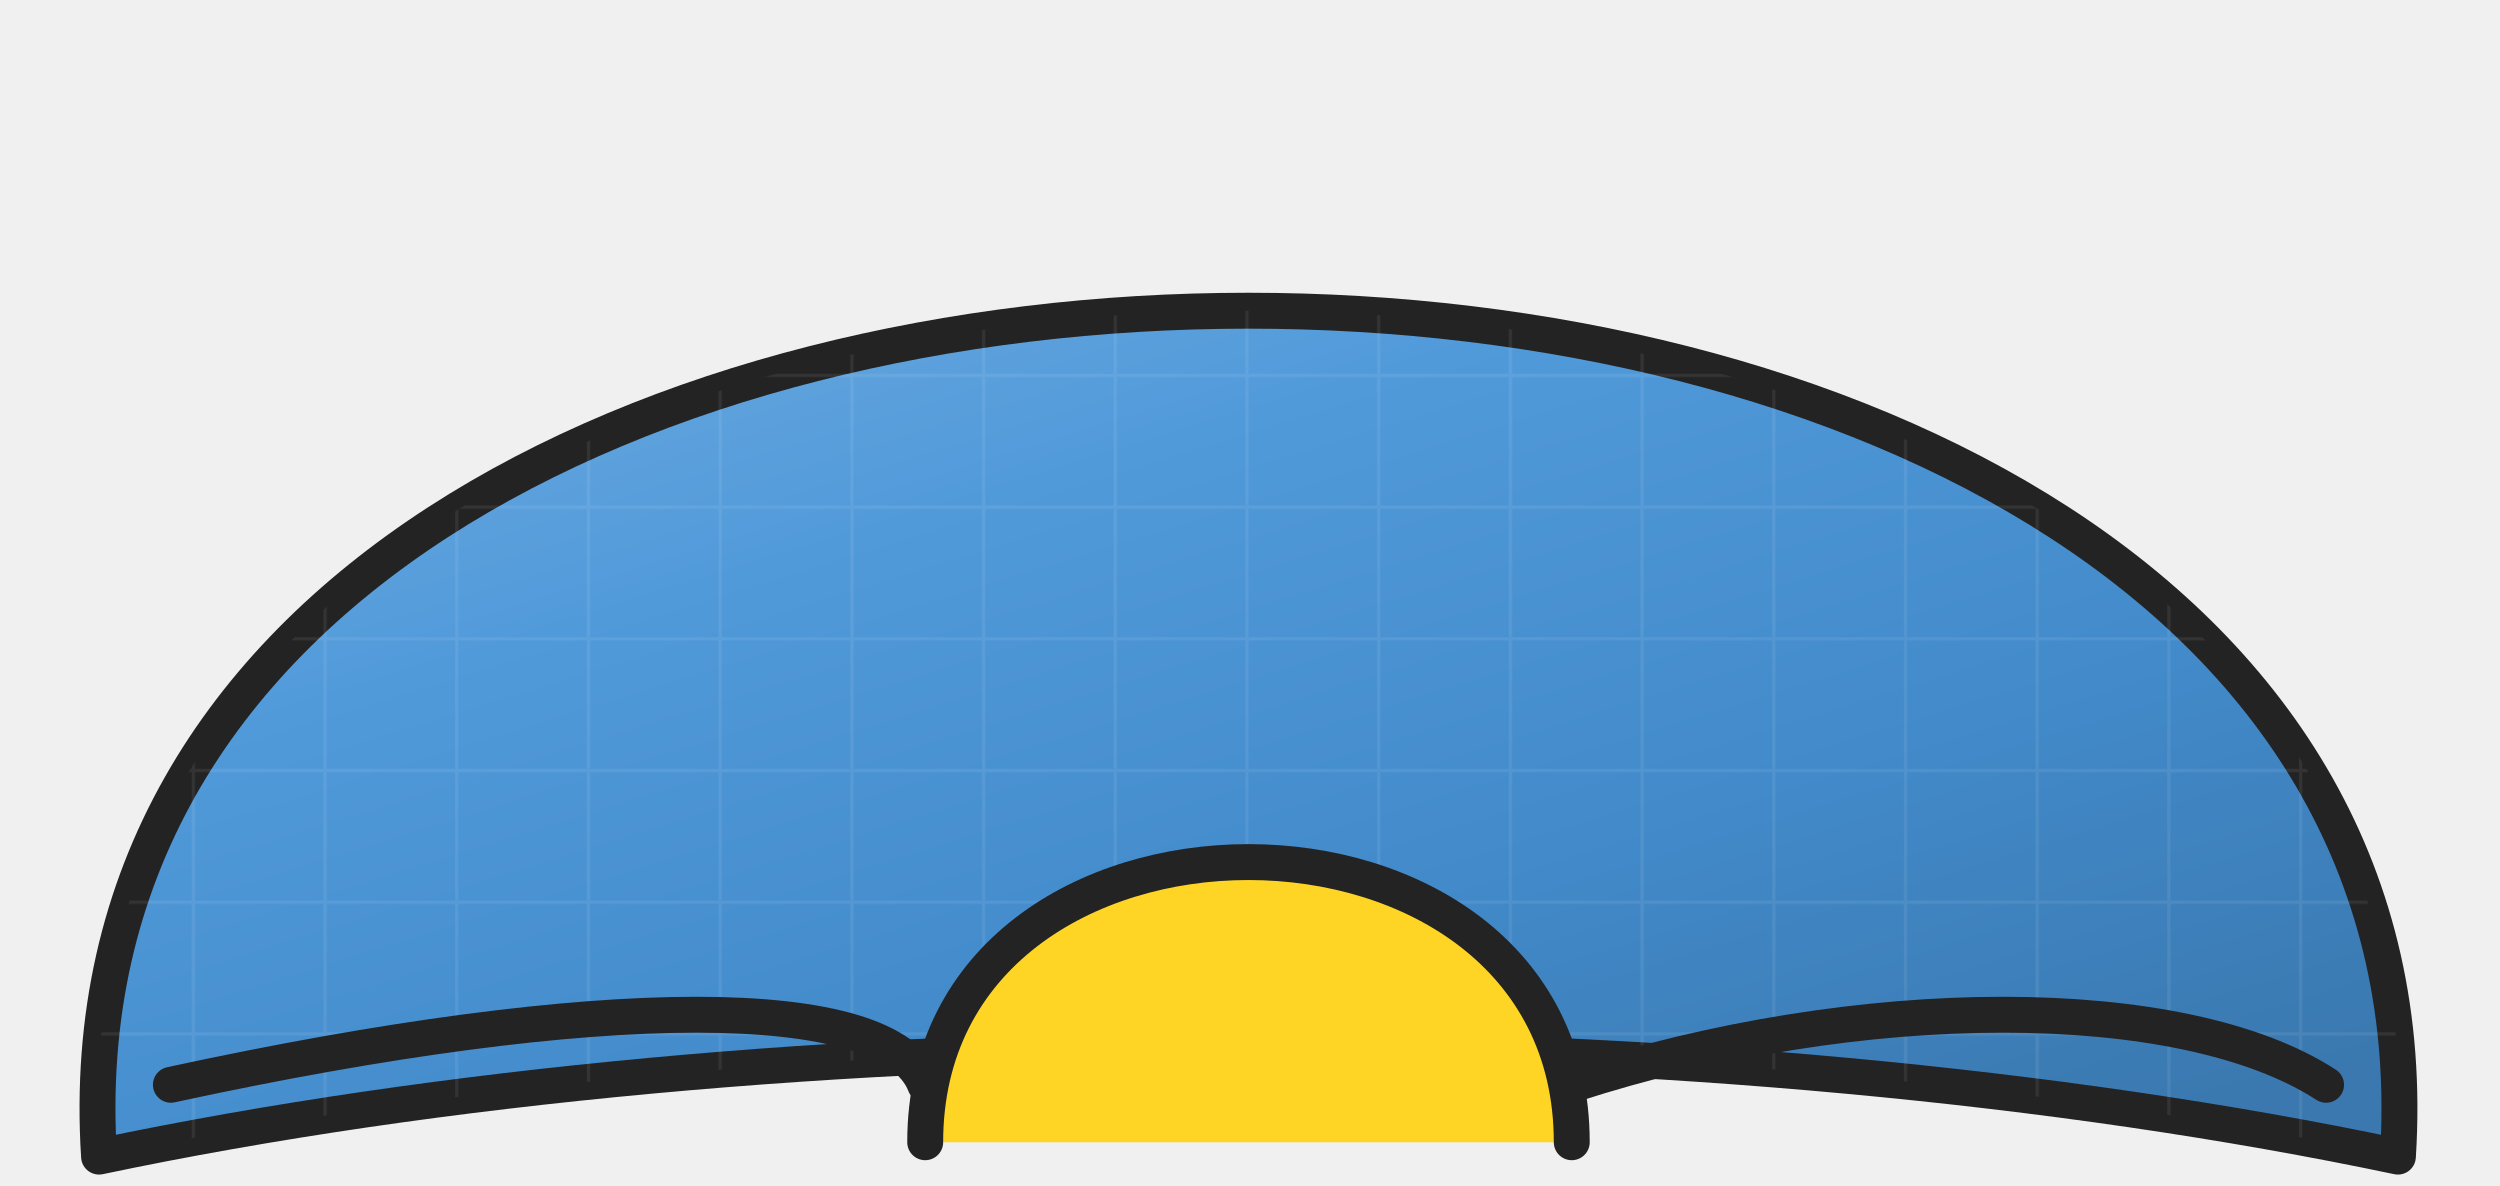
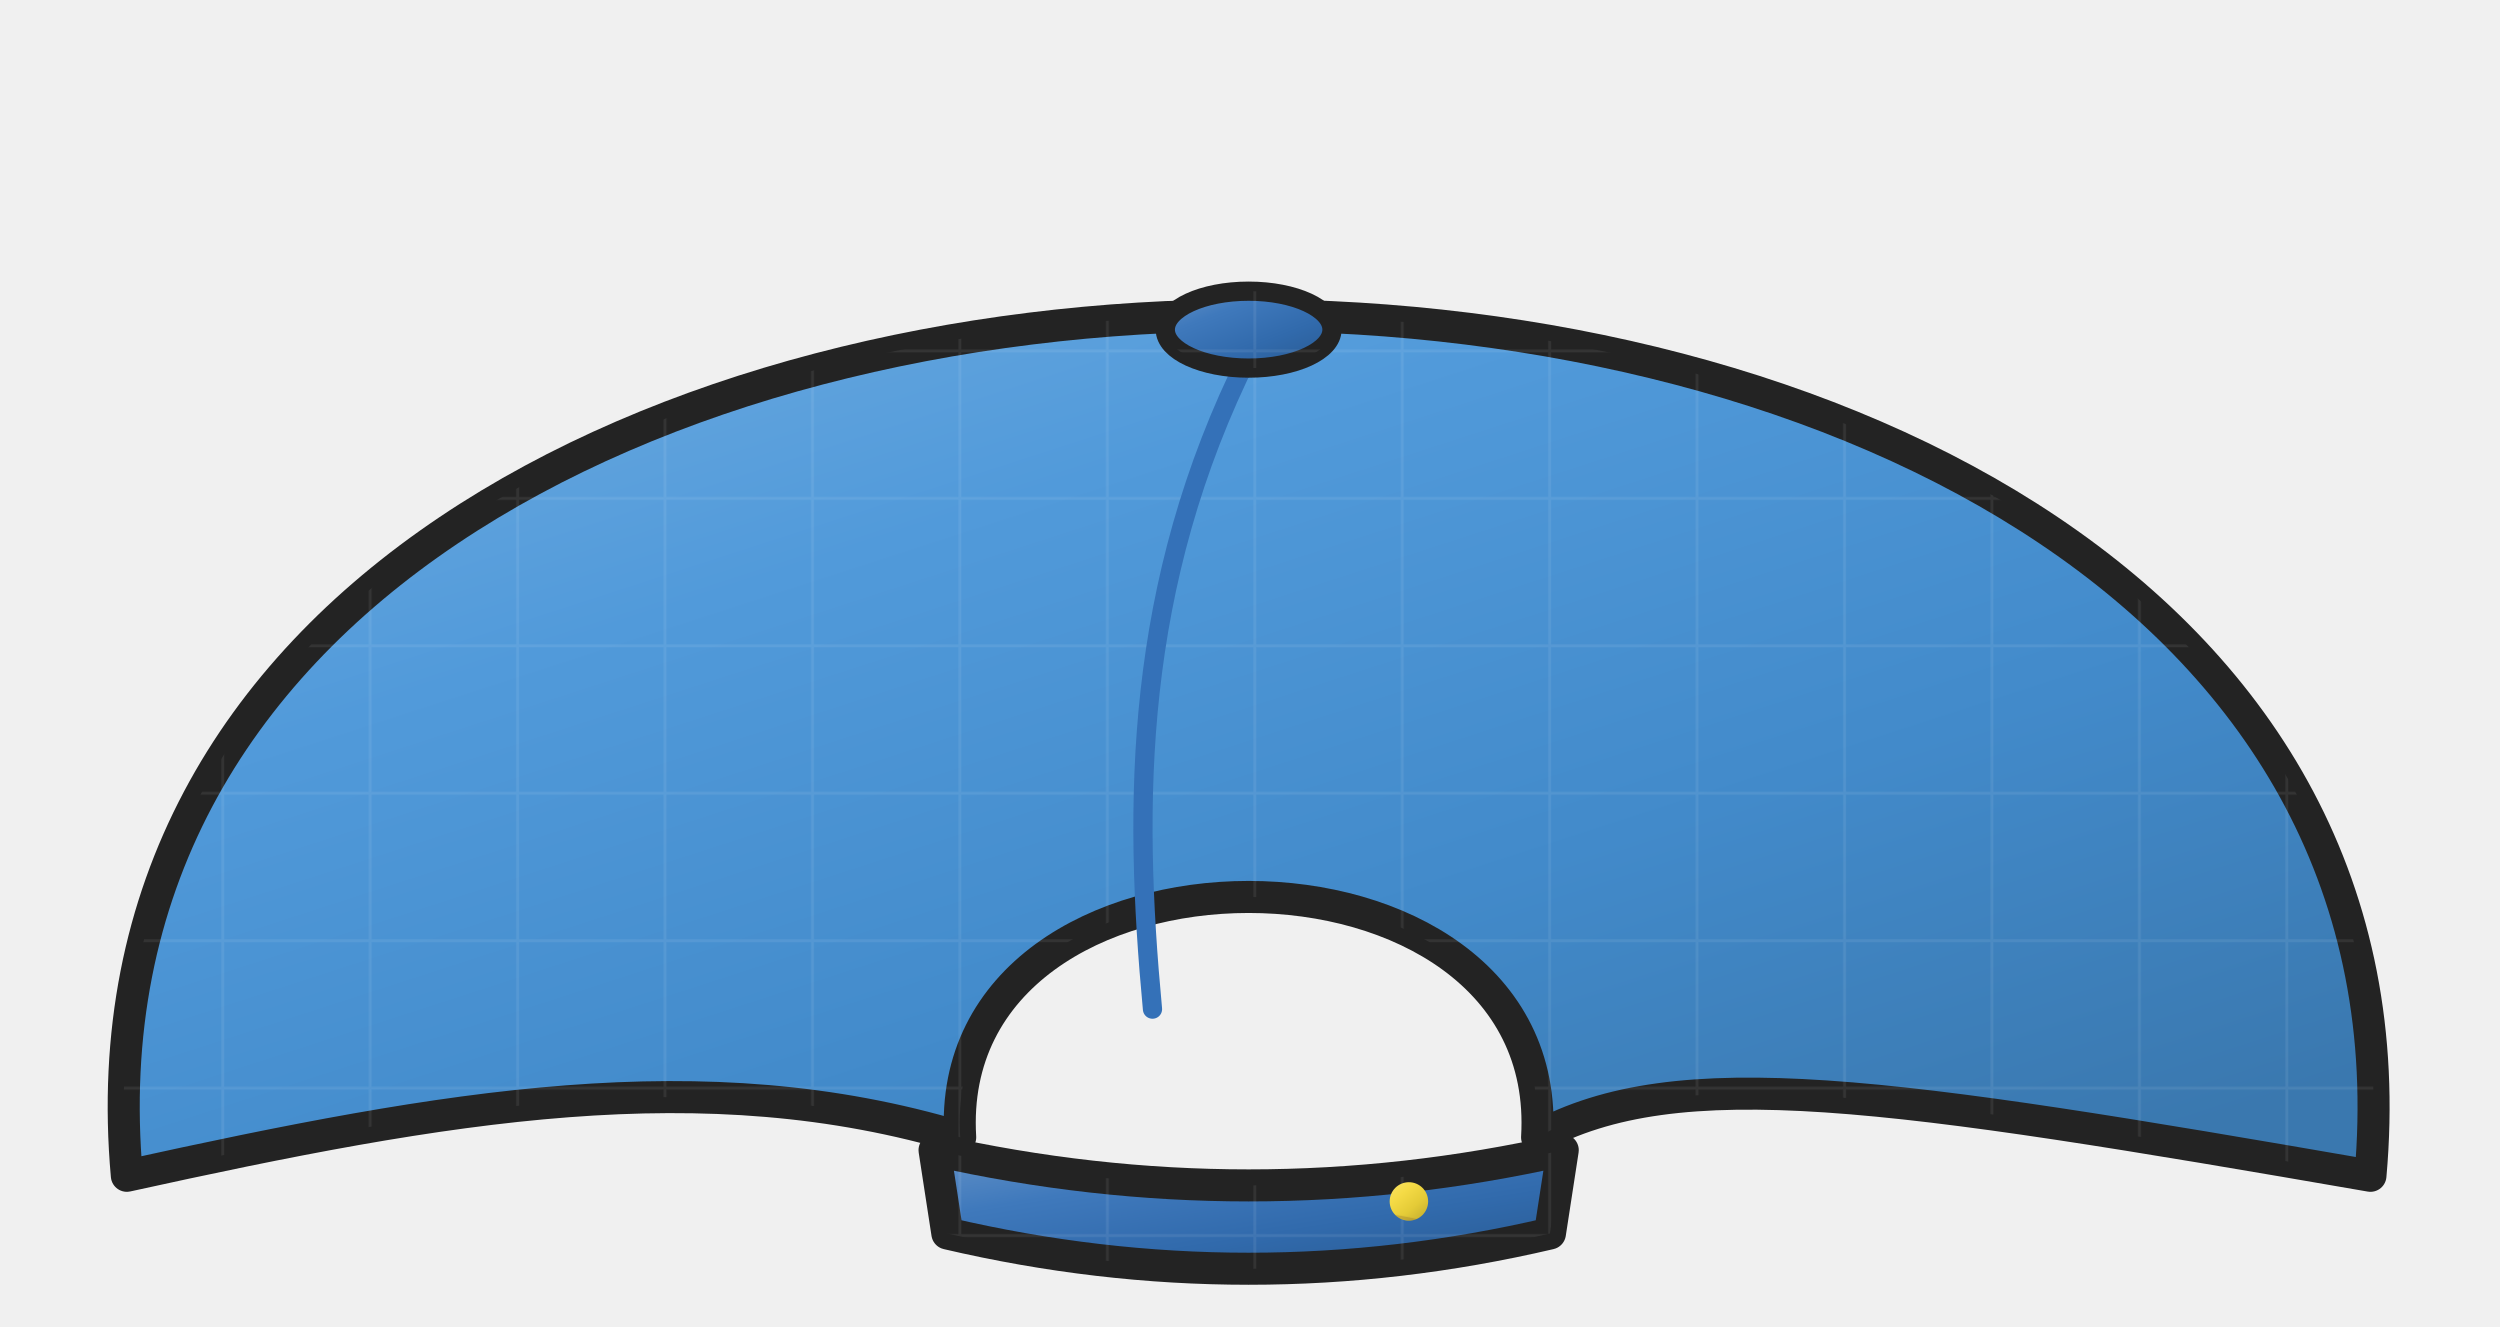
- <svg xmlns="http://www.w3.org/2000/svg" width="348" height="165" viewBox="-169 -671 348 165" data-detail="1">
+ <svg xmlns="http://www.w3.org/2000/svg" width="390" height="207" viewBox="-190 -647 390 207" data-detail="1">
  <defs>
    <linearGradient id="light-d341d3b4" x1="0%" y1="0%" x2="85%" y2="100%">
      <stop offset="0%" stop-color="#71ade1" />
      <stop offset="32%" stop-color="#519ada" />
      <stop offset="68%" stop-color="#428aca" />
      <stop offset="100%" stop-color="#3a78af" />
    </linearGradient>
-     <pattern id="surface-fabric" patternUnits="userSpaceOnUse" width="18.333" height="18.333">
-       <path d="M0 4.583 H18.333 M4.583 0 V18.333" fill="none" stroke="#ffffff" stroke-width="0.45" opacity=".075" />
+     <pattern id="surface-fabric" patternUnits="userSpaceOnUse" width="23.0" height="23.0">
+       <path d="M0 5.75 H23.0 M5.75 0 V23.0" fill="none" stroke="#ffffff" stroke-width="0.45" opacity=".075" />
+     </pattern>
+     <linearGradient id="light-339c29c8" x1="0%" y1="0%" x2="85%" y2="100%">
+       <stop offset="0%" stop-color="#6392c8" />
+       <stop offset="32%" stop-color="#3f79bc" />
+       <stop offset="68%" stop-color="#316aac" />
+       <stop offset="100%" stop-color="#2a5c95" />
+     </linearGradient>
+     <linearGradient id="light-4b0f3577" x1="0%" y1="0%" x2="85%" y2="100%">
+       <stop offset="0%" stop-color="#f7e268" />
+       <stop offset="32%" stop-color="#f5db46" />
+       <stop offset="68%" stop-color="#e4cb37" />
+       <stop offset="100%" stop-color="#c6b030" />
+     </linearGradient>
+     <pattern id="surface-wood" patternUnits="userSpaceOnUse" width="23.0" height="23.0">
+       <path d="M0 3.45 C5.75 0.575 11.5 7.475 23.0 2.3 M-5.75 17.25 C4.6 13.8 10.35 21.85 23.0 16.1" fill="none" stroke="#613e26" stroke-width="0.6" opacity=".21" />
+       <ellipse cx="13.8" cy="10.35" rx="1.955" ry="0.748" fill="none" stroke="#754728" stroke-width="0.5" opacity=".16" />
    </pattern>
  </defs>
  <g>
-     <path d="M-155.212 -510 C-165.212 -667 174.788 -667 164.788 -510 C69.788 -530 -60.212 -530 -155.212 -510Z" fill="url(#light-d341d3b4)" stroke="#232323" stroke-width="5" stroke-linejoin="round" stroke-linecap="round" />
-     <path d="M-155.212 -510 C-165.212 -667 174.788 -667 164.788 -510 C69.788 -530 -60.212 -530 -155.212 -510Z" fill="url(#surface-fabric)" stroke="none" stroke-width="5" stroke-linejoin="round" stroke-linecap="round" />
-     <path d="M-40.212 -512 C-40.212 -564 49.788 -564 49.788 -512" fill="#FFD525" stroke="#232323" stroke-width="5" stroke-linejoin="round" stroke-linecap="round" />
-     <path d="M-145.212 -520 C-85.212 -533 -45.212 -533 -40.212 -520 M49.788 -520 C89.788 -533 134.788 -533 154.788 -520" fill="none" stroke="#232323" stroke-width="5" stroke-linejoin="round" stroke-linecap="round" />
+     <path d="M-170.212 -463.576 C-186.212 -642.576 195.788 -642.576 179.788 -463.576 C104.788 -476.576 71.788 -481.576 49.788 -469.576 C52.788 -519.576 -43.212 -519.576 -40.212 -469.576 C-80.212 -481.576 -120.212 -474.576 -170.212 -463.576Z" fill="url(#light-d341d3b4)" stroke="#232323" stroke-width="5" stroke-linejoin="round" stroke-linecap="round" />
+     <path d="M-170.212 -463.576 C-186.212 -642.576 195.788 -642.576 179.788 -463.576 C104.788 -476.576 71.788 -481.576 49.788 -469.576 C52.788 -519.576 -43.212 -519.576 -40.212 -469.576 C-80.212 -481.576 -120.212 -474.576 -170.212 -463.576Z" fill="url(#surface-fabric)" stroke="none" stroke-width="5" stroke-linejoin="round" stroke-linecap="round" />
+     <path d="M4.788 -591.576 C-13.212 -555.576 -13.212 -521.576 -10.212 -489.576" fill="none" stroke="#3471B8" stroke-width="3" stroke-linejoin="round" stroke-linecap="round" />
+     <ellipse cx="4.788" cy="-595.576" rx="13" ry="6" fill="url(#light-339c29c8)" stroke="#232323" stroke-width="3" />
+     <ellipse cx="4.788" cy="-595.576" rx="13" ry="6" fill="url(#surface-fabric)" stroke="none" stroke-width="3" />
+     <path d="M-44.212 -467.576 Q4.788 -456.576 53.788 -467.576 L51.788 -454.576 Q4.788 -443.576 -42.212 -454.576Z" fill="url(#light-339c29c8)" stroke="#232323" stroke-width="5" stroke-linejoin="round" stroke-linecap="round" />
+     <path d="M-44.212 -467.576 Q4.788 -456.576 53.788 -467.576 L51.788 -454.576 Q4.788 -443.576 -42.212 -454.576Z" fill="url(#surface-fabric)" stroke="none" stroke-width="5" stroke-linejoin="round" stroke-linecap="round" />
+     <ellipse cx="29.788" cy="-459.576" rx="3" ry="3" fill="url(#light-4b0f3577)" stroke="#232323" stroke-width="0" />
+     <ellipse cx="29.788" cy="-459.576" rx="3" ry="3" fill="url(#surface-wood)" stroke="none" stroke-width="0" />
  </g>
</svg>
